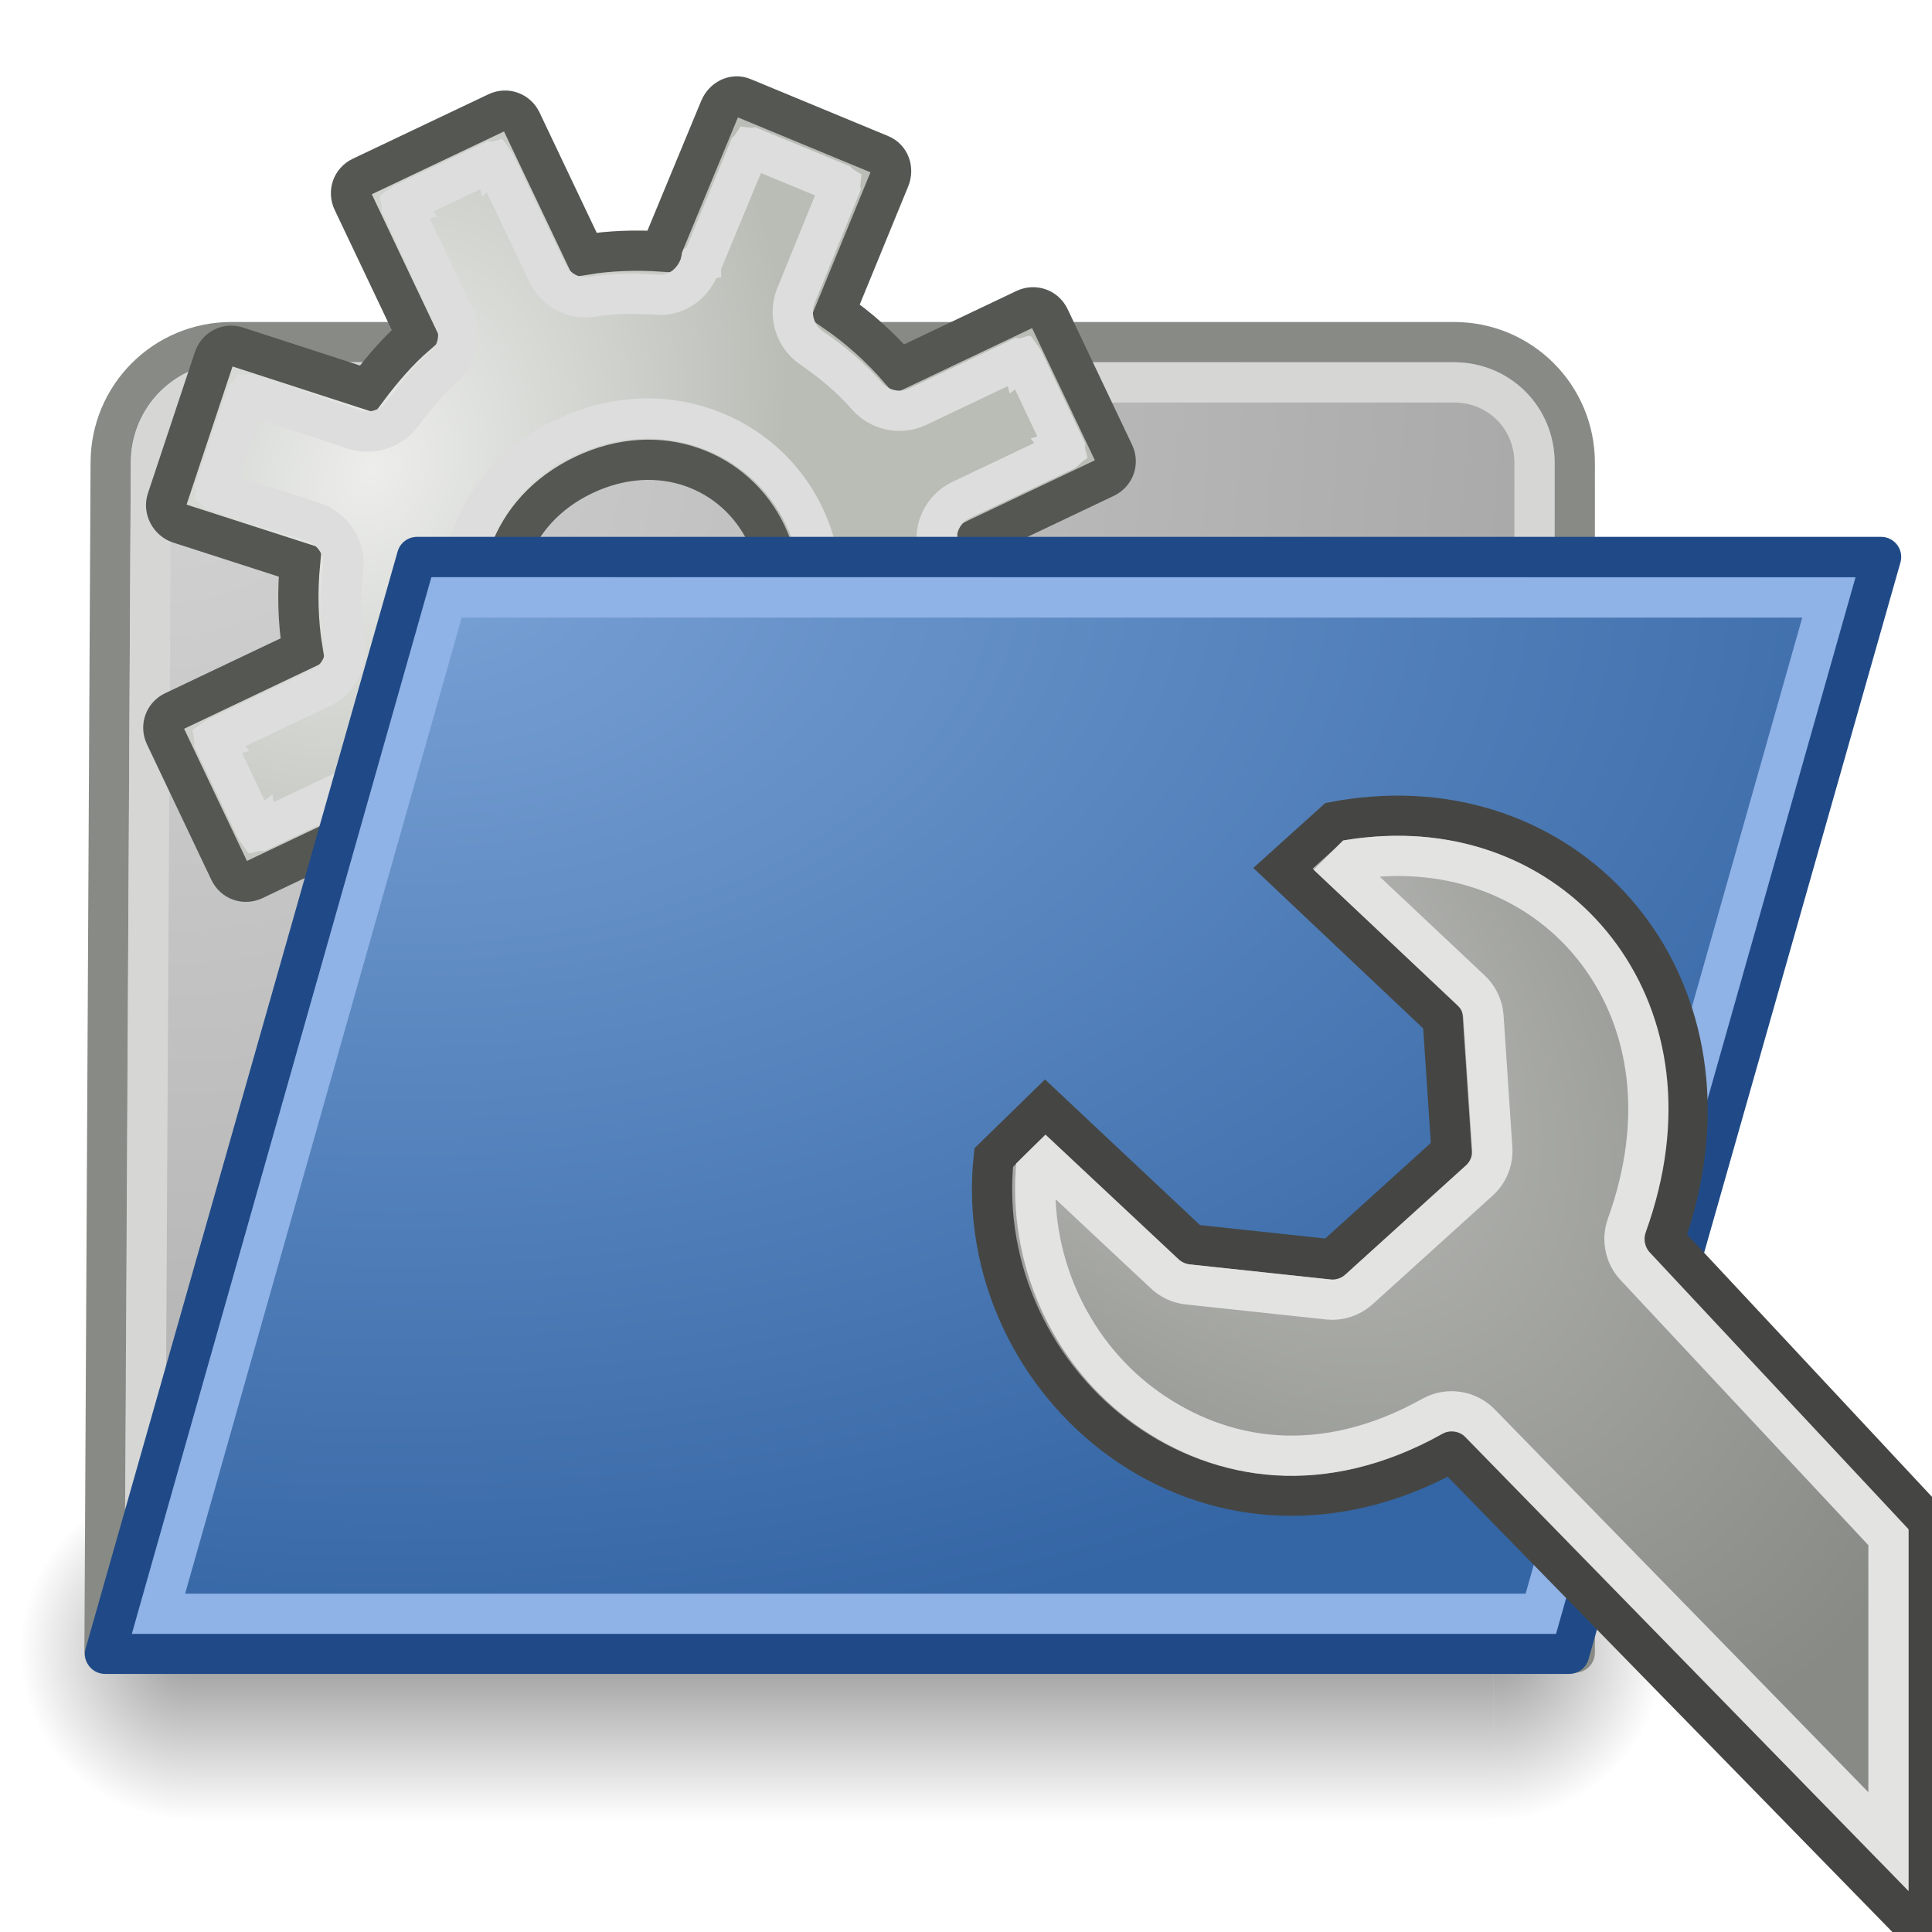
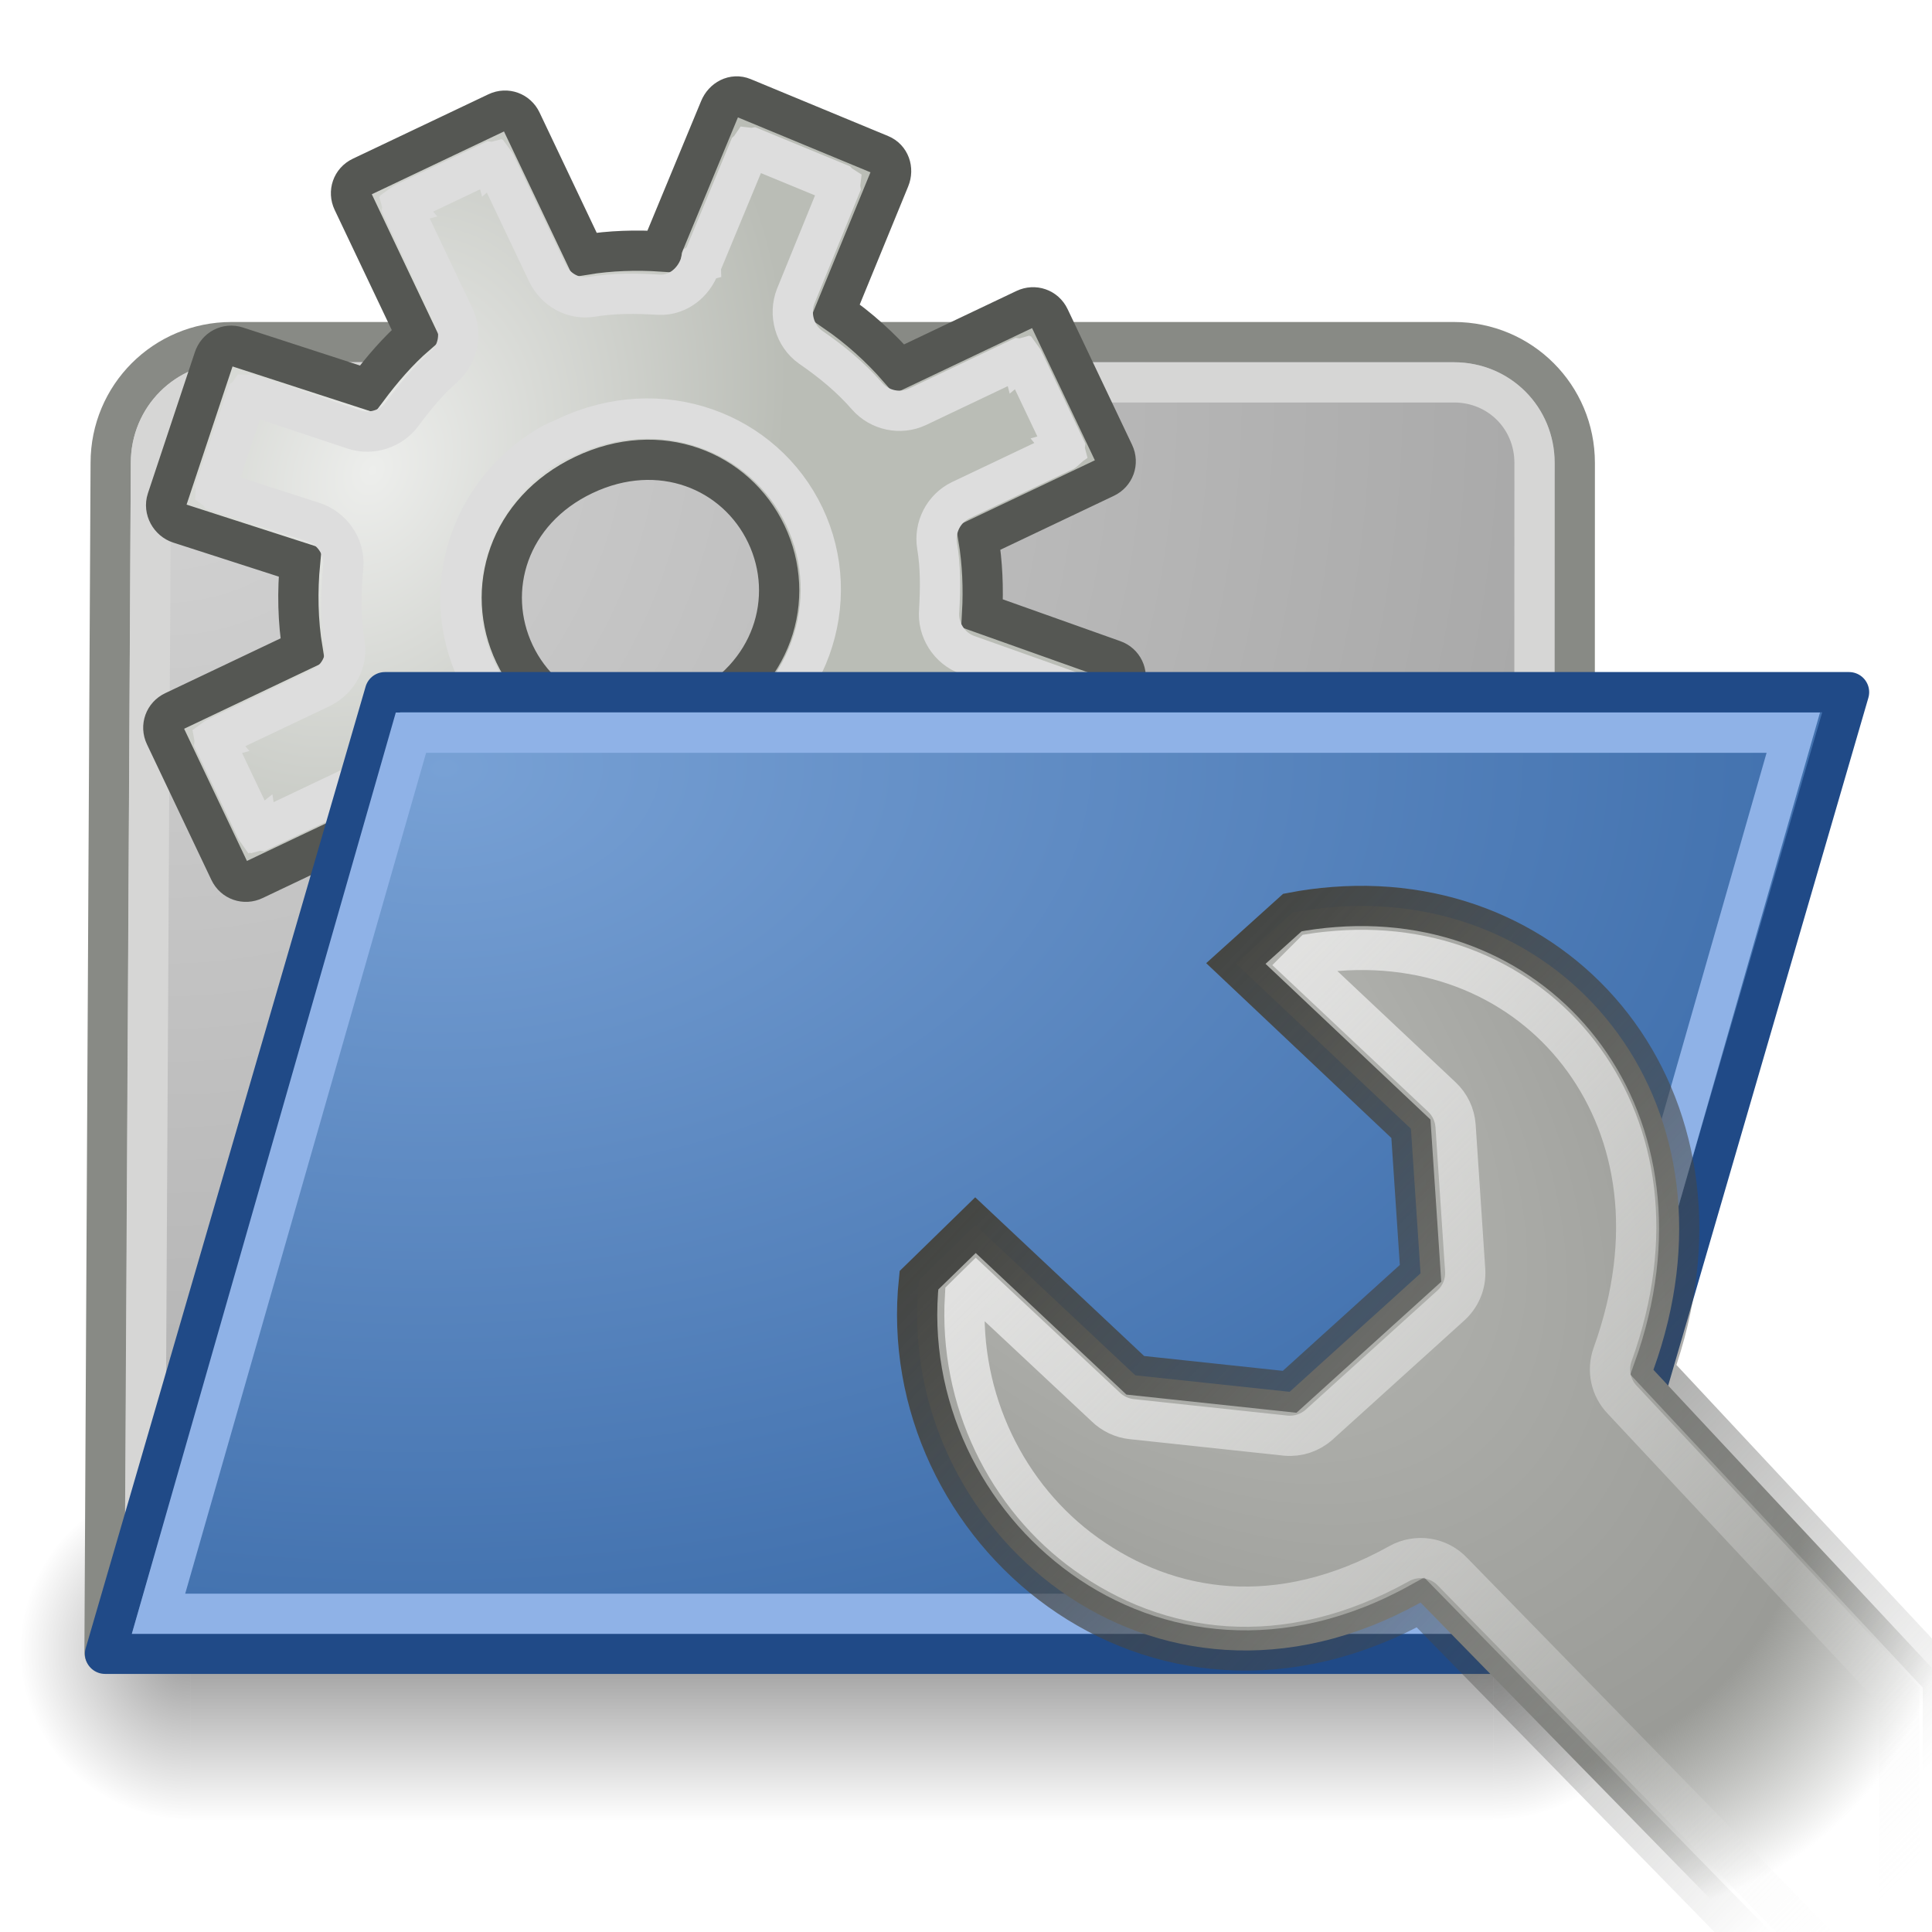
<svg xmlns="http://www.w3.org/2000/svg" xmlns:xlink="http://www.w3.org/1999/xlink" width="48px" height="48px" id="svg11300">
  <defs id="defs3">
+     <linearGradient id="linearGradient6174">
+       <stop style="stop-color:#454643;stop-opacity:1;" offset="0" id="stop6176" />
+       <stop style="stop-color:#454643;stop-opacity:0;" offset="1" id="stop6178" />
+     </linearGradient>
+     <linearGradient id="linearGradient4224">
+       <stop style="stop-color:#e3e3e2;stop-opacity:1;" offset="0" id="stop4226" />
+       <stop style="stop-color:#e3e3e2;stop-opacity:0;" offset="1" id="stop4228" />
+     </linearGradient>
    <linearGradient id="linearGradient6969">
      <stop style="stop-color:#78a1d5;stop-opacity:1;" offset="0" id="stop6971" />
      <stop style="stop-color:#3465a4;stop-opacity:1;" offset="1" id="stop6973" />
    </linearGradient>
    <linearGradient id="linearGradient5810">
      <stop style="stop-color:#d4d4d4;stop-opacity:1;" offset="0" id="stop5812" />
      <stop style="stop-color:#999999;stop-opacity:1;" offset="1" id="stop5814" />
    </linearGradient>
-     <linearGradient id="linearGradient4169">
-       <stop style="stop-color:#ffffff;stop-opacity:1;" offset="0" id="stop4171" />
-       <stop style="stop-color:#eeeeec;stop-opacity:1;" offset="1" id="stop4173" />
-     </linearGradient>
    <linearGradient id="linearGradient3818">
      <stop style="stop-color:#c4c5c2;stop-opacity:1;" offset="0" id="stop3820" />
-       <stop style="stop-color:#888a85;stop-opacity:1;" offset="1" id="stop3822" />
+       <stop id="stop5203" offset="0.227" style="stop-color:#b5b6b2;stop-opacity:1;" />
+       <stop id="stop5201" offset="0.835" style="stop-color:#9a9b97;stop-opacity:1;" />
+       <stop style="stop-color:#888a85;stop-opacity:0;" offset="1" id="stop3822" />
    </linearGradient>
-     <radialGradient xlink:href="#linearGradient3818" id="radialGradient3824" cx="31.129" cy="25.872" fx="31.129" fy="25.872" r="11.63" gradientTransform="matrix(1.494418,1.547743,-0.8638634,0.8341003,6.34317,-47.68888)" gradientUnits="userSpaceOnUse" />
-     <radialGradient r="14.75" fy="10.241" fx="56.704" cy="10.241" cx="56.704" gradientTransform="matrix(0.664143,0.4987188,-0.6514275,0.8675051,44.22244,-44.46694)" gradientUnits="userSpaceOnUse" id="radialGradient2387" xlink:href="#linearGradient8440" />
    <linearGradient id="linearGradient8440">
      <stop style="stop-color:#edeeec;stop-opacity:1;" offset="0" id="stop8442" />
      <stop style="stop-color:#babdb6;stop-opacity:1;" offset="1" id="stop8444" />
    </linearGradient>
-     <linearGradient id="linearGradient30743">
-       <stop id="stop30745" offset="0" style="stop-color:#000000;stop-opacity:1;" />
-       <stop id="stop30747" offset="1" style="stop-color:#000000;stop-opacity:0;" />
-     </linearGradient>
-     <radialGradient xlink:href="#linearGradient30743" id="radialGradient9570" gradientUnits="userSpaceOnUse" gradientTransform="matrix(1,0,0,0.6052632,0,2.368421)" cx="10.5" cy="6" fx="10.5" fy="6" r="9.5" />
-     <radialGradient xlink:href="#linearGradient8440" id="radialGradient3193" gradientUnits="userSpaceOnUse" gradientTransform="matrix(0.3810944,0.455232,-0.594625,0.4977864,-8.165538,-1.621285)" cx="56.704" cy="10.241" fx="56.704" fy="10.241" r="14.75" />
-     <radialGradient xlink:href="#linearGradient30743" id="radialGradient4188" gradientUnits="userSpaceOnUse" gradientTransform="matrix(1,0,0,0.6052632,0,2.368421)" cx="10.5" cy="6" fx="10.5" fy="6" r="9.5" />
-     <radialGradient xlink:href="#linearGradient8440" id="radialGradient2188" gradientUnits="userSpaceOnUse" gradientTransform="matrix(0.664143,0.4987188,-0.6514275,0.8675051,-6.592732,-24.79392)" cx="56.704" cy="10.241" fx="56.704" fy="10.241" r="14.75" />
-     <linearGradient id="linearGradient11995">
-       <stop style="stop-color:#f2f2f0;stop-opacity:1;" offset="0" id="stop11997" />
-       <stop style="stop-color:#eeeeec;stop-opacity:0;" offset="1" id="stop11999" />
-     </linearGradient>
-     <linearGradient id="linearGradient6159">
-       <stop style="stop-color:#aeaea6;stop-opacity:1;" offset="0" id="stop6161" />
-       <stop style="stop-color:#eeeeec;stop-opacity:1;" offset="1" id="stop6163" />
-     </linearGradient>
-     <radialGradient gradientUnits="userSpaceOnUse" gradientTransform="matrix(1.494418,1.547743,-0.8638634,0.8341003,6.34317,-47.68888)" r="11.63" fy="25.872" fx="31.129" cy="25.872" cx="31.129" id="radialGradient9035" xlink:href="#linearGradient3818" />
-     <linearGradient id="linearGradient5316">
-       <stop style="stop-color: rgb(239, 41, 41); stop-opacity: 0;" offset="0" id="stop5318" />
-       <stop style="stop-color: rgb(164, 0, 0); stop-opacity: 1;" offset="1" id="stop5320" />
-     </linearGradient>
-     <linearGradient id="linearGradient5308">
-       <stop style="stop-color: rgb(138, 226, 52); stop-opacity: 1;" offset="0" id="stop5310" />
-       <stop style="stop-color: rgb(138, 226, 52); stop-opacity: 0;" offset="1" id="stop5312" />
-     </linearGradient>
-     <linearGradient id="linearGradient5268">
-       <stop style="stop-color: rgb(204, 0, 0); stop-opacity: 1;" offset="0" id="stop5270" />
-       <stop style="stop-color: rgb(164, 0, 60); stop-opacity: 0;" offset="1" id="stop5272" />
-     </linearGradient>
-     <linearGradient id="linearGradient5252">
-       <stop style="stop-color: rgb(138, 226, 52); stop-opacity: 1;" offset="0" id="stop5254" />
-       <stop style="stop-color: rgb(138, 226, 52); stop-opacity: 0;" offset="1" id="stop5256" />
-     </linearGradient>
-     <linearGradient id="linearGradient5244">
-       <stop style="stop-color: rgb(138, 226, 52); stop-opacity: 1;" offset="0" id="stop5246" />
-       <stop style="stop-color: rgb(138, 226, 52); stop-opacity: 0;" offset="1" id="stop5248" />
-     </linearGradient>
-     <linearGradient id="linearGradient4743">
-       <stop style="stop-color: rgb(78, 154, 6); stop-opacity: 1;" offset="0" id="stop4745" />
-       <stop id="stop4751" offset="0.5" style="stop-color: rgb(115, 210, 22); stop-opacity: 1;" />
-       <stop style="stop-color: rgb(78, 154, 6); stop-opacity: 1;" offset="1" id="stop4747" />
-     </linearGradient>
-     <linearGradient xlink:href="#linearGradient5316" id="linearGradient15044" gradientUnits="userSpaceOnUse" gradientTransform="matrix(0.953602,2.11153e-2,-2.11153e-2,0.953602,63.9493,-1.59483)" x1="-36.786" y1="28" x2="-40.536" y2="46.214" />
-     <linearGradient xlink:href="#linearGradient5308" id="linearGradient15047" gradientUnits="userSpaceOnUse" gradientTransform="matrix(0.953602,2.11153e-2,-2.11153e-2,0.953602,63.9448,-1.87839)" x1="-46.429" y1="28.357" x2="-42.679" y2="46.393" />
-     <linearGradient xlink:href="#linearGradient5268" id="linearGradient15050" gradientUnits="userSpaceOnUse" gradientTransform="matrix(0.953602,2.11153e-2,-2.11153e-2,0.953602,63.9493,-1.59483)" x1="-28.393" y1="25.5" x2="-37.143" y2="43.714" />
-     <linearGradient xlink:href="#linearGradient5268" id="linearGradient15053" gradientUnits="userSpaceOnUse" gradientTransform="matrix(0.953602,2.11153e-2,-2.11153e-2,0.953602,63.9493,-1.59483)" x1="-55.893" y1="25.321" x2="-45.714" y2="44.786" />
-     <radialGradient xlink:href="#linearGradient5268" id="radialGradient15056" gradientUnits="userSpaceOnUse" gradientTransform="matrix(0.953602,2.11153e-2,-8.80252e-3,0.397533,55.0517,0.141148)" cx="-32.547" cy="20.011" fx="-32.547" fy="20.011" r="12.182" />
-     <linearGradient xlink:href="#linearGradient5268" id="linearGradient15059" gradientUnits="userSpaceOnUse" gradientTransform="matrix(0.953602,2.11153e-2,-2.11153e-2,0.953602,63.9493,-1.59483)" x1="-23.214" y1="13.536" x2="-28.929" y2="9.429" />
-     <linearGradient xlink:href="#linearGradient5268" id="linearGradient15062" gradientUnits="userSpaceOnUse" gradientTransform="matrix(0.953602,2.11153e-2,-2.11153e-2,0.953602,63.9493,-1.59483)" x1="-61.429" y1="14.607" x2="-53.393" y2="9.071" />
-     <linearGradient xlink:href="#linearGradient5268" id="linearGradient15065" gradientUnits="userSpaceOnUse" gradientTransform="matrix(0.953602,2.11153e-2,-2.11153e-2,0.953602,63.9493,-1.59483)" x1="-24.107" y1="22.643" x2="-31.071" y2="13.893" />
-     <linearGradient xlink:href="#linearGradient5252" id="linearGradient15068" gradientUnits="userSpaceOnUse" gradientTransform="matrix(0.953602,2.11153e-2,-2.11153e-2,0.953602,63.9448,-1.87839)" x1="-37.143" y1="27.107" x2="-36.547" y2="20.143" />
-     <linearGradient xlink:href="#linearGradient5244" id="linearGradient15071" gradientUnits="userSpaceOnUse" gradientTransform="matrix(0.953602,2.11153e-2,-2.11153e-2,0.953602,63.8732,-1.95327)" x1="-47.014" y1="28.042" x2="-47.014" y2="20.321" />
-     <linearGradient xlink:href="#linearGradient5268" id="linearGradient15074" gradientUnits="userSpaceOnUse" gradientTransform="matrix(0.953602,2.11153e-2,-2.11153e-2,0.953602,63.9493,-1.59483)" x1="-58.036" y1="23" x2="-50.536" y2="13.893" />
-     <linearGradient xlink:href="#linearGradient4743" id="linearGradient15077" gradientUnits="userSpaceOnUse" gradientTransform="matrix(1.16034,2.56928e-2,-2.56928e-2,1.16034,-3.33514,9.0572e-2)" x1="12.185" y1="8.478" x2="23.656" y2="8.288" />
-     <linearGradient xlink:href="#linearGradient5268" id="linearGradient15080" gradientUnits="userSpaceOnUse" gradientTransform="matrix(0.997557,2.20884e-2,-2.10785e-2,0.951947,1.1525,0.313109)" x1="23.81" y1="26.765" x2="24.701" y2="-15.758" />
    <linearGradient id="linearGradient51765">
      <stop style="stop-color:#000000;stop-opacity:1" offset="0" id="stop51767" />
      <stop style="stop-color:#000000;stop-opacity:0" offset="1" id="stop51769" />
    </linearGradient>
    <linearGradient id="linearGradient47870">
      <stop style="stop-color:#000000;stop-opacity:0" offset="0" id="stop47872" />
      <stop style="stop-color:#000000;stop-opacity:1" offset="0.5" id="stop47878" />
      <stop style="stop-color:#000000;stop-opacity:0" offset="1" id="stop47874" />
    </linearGradient>
-     <linearGradient id="linearGradient8990">
-       <stop id="stop8992" offset="0" style="stop-color:#c4c5c2;stop-opacity:1;" />
-       <stop id="stop8994" offset="1" style="stop-color:#888a85;stop-opacity:1;" />
-     </linearGradient>
    <linearGradient xlink:href="#linearGradient47870" id="linearGradient9129" gradientUnits="userSpaceOnUse" gradientTransform="matrix(0.982794,0,0,0.9842658,-9.980977,53.02979)" x1="32.085" y1="-14.402" x2="32.085" y2="-5.563" />
    <radialGradient xlink:href="#linearGradient51765" id="radialGradient9131" gradientUnits="userSpaceOnUse" gradientTransform="matrix(1.965588,-1.1207771e-6,6.6884721e-7,2.003937,-60.70285,67.64796)" cx="51.438" cy="-12.203" fx="51.438" fy="-12.203" r="2.172" />
    <radialGradient xlink:href="#linearGradient51765" id="radialGradient9133" gradientUnits="userSpaceOnUse" gradientTransform="matrix(-1.965588,-1.2731588e-7,-1.2941195e-7,2.003937,109.0189,67.64791)" cx="51.438" cy="-12.203" fx="51.438" fy="-12.203" r="2.172" />
-     <radialGradient xlink:href="#linearGradient6969" id="radialGradient9137" gradientUnits="userSpaceOnUse" gradientTransform="matrix(3.1627684e-2,1.204482,-1.898884,4.9861567e-2,23.90545,2.303776)" cx="9.797" cy="7.198" fx="9.797" fy="7.198" r="22.563" />
+     <radialGradient xlink:href="#linearGradient6969" id="radialGradient9137" gradientUnits="userSpaceOnUse" gradientTransform="matrix(3.1627684e-2,1.204482,-1.898884,4.9861567e-2,23.90545,2.303776)" cx="13.645" cy="6.999" fx="13.645" fy="6.999" r="22.563" />
    <radialGradient xlink:href="#linearGradient5810" id="radialGradient9141" gradientUnits="userSpaceOnUse" gradientTransform="matrix(0.191332,2.624776,-2.57278,0.1875417,24.87364,-0.6031611)" cx="3.319" cy="8.333" fx="3.319" fy="8.333" r="18.266" />
-     <radialGradient xlink:href="#linearGradient8440" id="radialGradient9145" gradientUnits="userSpaceOnUse" gradientTransform="matrix(0.5995759,0.2750639,-0.359289,0.7831675,-16.47146,-33.84629)" cx="56.704" cy="10.241" fx="56.704" fy="10.241" r="14.75" />
    <radialGradient xlink:href="#linearGradient8440" id="radialGradient9536" gradientUnits="userSpaceOnUse" gradientTransform="matrix(0.5995759,0.2750639,-0.359289,0.7831675,-16.47146,-33.84629)" cx="56.704" cy="10.241" fx="56.704" fy="10.241" r="14.75" />
+     <radialGradient xlink:href="#linearGradient3818" id="radialGradient3245" gradientUnits="userSpaceOnUse" gradientTransform="matrix(1.637277,1.69468,-0.9464447,0.9132867,0.2815183,-50.90127)" cx="31.129" cy="25.872" fx="31.129" fy="25.872" r="11.63" />
+     <linearGradient xlink:href="#linearGradient4224" id="linearGradient4230" x1="31.082" y1="23.411" x2="49.281" y2="41.536" gradientUnits="userSpaceOnUse" />
+     <linearGradient xlink:href="#linearGradient6174" id="linearGradient6180" x1="28.71" y1="24.045" x2="46.469" y2="40.982" gradientUnits="userSpaceOnUse" gradientTransform="matrix(1.095595,0,0,1.094936,-4.217227,0.3170634)" />
  </defs>
  <g id="layer1">
    <g id="g7423" transform="matrix(0.9960174,0,0,0.9710853,-3.141424,-0.944683)">
      <rect width="32.488" height="8.7" x="7.914" y="38.854" style="opacity:0.4;fill:url(#linearGradient9129);fill-opacity:1;fill-rule:evenodd;stroke:none;stroke-width:1.024;stroke-linecap:butt;stroke-linejoin:miter;stroke-miterlimit:4;stroke-dasharray:none;stroke-dashoffset:0;stroke-opacity:1" id="rect2402" />
      <path d="M 40.402,38.841 L 40.402,47.546 C 42.755,47.513 44.671,45.59 44.671,43.209 C 44.671,40.828 42.755,38.874 40.402,38.841 z" style="opacity:0.4;fill:url(#radialGradient9131);fill-opacity:1;fill-rule:evenodd;stroke:none;stroke-width:1.024;stroke-linecap:butt;stroke-linejoin:miter;stroke-miterlimit:4;stroke-dasharray:none;stroke-dashoffset:0;stroke-opacity:1" id="path2404" />
      <path d="M 7.914,38.841 L 7.914,47.546 C 5.561,47.513 3.645,45.59 3.645,43.209 C 3.645,40.828 5.561,38.874 7.914,38.841 z" style="opacity:0.4;fill:url(#radialGradient9133);fill-opacity:1;fill-rule:evenodd;stroke:none;stroke-width:1.024;stroke-linecap:butt;stroke-linejoin:miter;stroke-miterlimit:4;stroke-dasharray:none;stroke-dashoffset:0;stroke-opacity:1" id="path2406" />
    </g>
    <path style="fill:url(#radialGradient9141);fill-opacity:1;fill-rule:evenodd;stroke:#888a85;stroke-width:1;stroke-linecap:round;stroke-linejoin:round;stroke-miterlimit:4;stroke-dashoffset:0;stroke-opacity:1" d="M 5.75,8.5 L 36.125,8.5 C 37.787,8.5 39.125,9.838 39.125,11.5 C 39.116,21.353 39.137,31.207 39.124,41.06 C 39.139,41.095 14.771,41.036 2.597,41.058 L 2.75,11.5 C 2.75,9.838 4.088,8.5 5.75,8.5 z" id="rect5037" />
    <path style="fill:none;fill-opacity:1;fill-rule:evenodd;stroke:#d6d6d5;stroke-width:1;stroke-linecap:round;stroke-linejoin:round;stroke-miterlimit:4;stroke-dashoffset:0;stroke-opacity:1" id="path8507" d="M 5,10 C 3.881,10 3,10.881 3,12 L 2.844,40.562 C 8.914,40.554 17.408,40.556 24.688,40.562 C 28.494,40.566 31.903,40.562 34.375,40.562 C 35.611,40.563 36.626,40.564 37.312,40.562 C 37.34,40.562 37.349,40.563 37.375,40.562 C 37.386,31.045 37.366,21.522 37.375,12 C 37.375,10.881 36.494,10 35.375,10 L 5,10 z" transform="translate(0.75,-0.5)" />
    <g id="g9532" transform="translate(-4.596194,21.92031)">
      <path id="path2591" d="M 13.576,-17.525 C 13.343,-17.414 13.255,-17.147 13.362,-16.921 L 14.94,-13.6 C 14.478,-13.2 14.081,-12.734 13.722,-12.254 L 10.477,-13.308 C 10.24,-13.386 9.991,-13.255 9.911,-13.01 L 8.745,-9.505 C 8.664,-9.26 8.817,-8.992 9.055,-8.915 L 12.051,-7.949 C 11.983,-7.23 11.994,-6.496 12.114,-5.767 L 8.914,-4.246 C 8.688,-4.139 8.588,-3.876 8.699,-3.642 L 10.3,-0.273 C 10.411,-0.04 10.678,0.049 10.904,-0.059 L 14.08,-1.568 C 14.528,-1.057 15.046,-0.634 15.592,-0.251 L 14.438,3.218 C 14.355,3.463 14.476,3.716 14.712,3.795 L 18.193,4.973 C 18.429,5.053 18.676,4.919 18.759,4.675 L 19.923,1.289 C 20.629,1.337 21.347,1.321 22.058,1.189 L 23.591,4.414 C 23.698,4.639 23.961,4.739 24.194,4.628 L 27.563,3.027 C 27.797,2.916 27.885,2.649 27.778,2.423 L 26.222,-0.849 C 26.699,-1.28 27.095,-1.776 27.455,-2.291 L 30.71,-1.153 C 30.945,-1.071 31.226,-1.195 31.311,-1.439 L 32.537,-4.942 C 32.623,-5.186 32.498,-5.437 32.263,-5.52 L 28.997,-6.682 C 29.031,-7.299 29.006,-7.932 28.903,-8.555 L 32.055,-10.053 C 32.281,-10.16 32.381,-10.423 32.27,-10.656 L 30.669,-14.026 C 30.558,-14.259 30.291,-14.347 30.065,-14.24 L 26.937,-12.753 C 26.461,-13.3 25.929,-13.776 25.344,-14.179 L 26.697,-17.478 C 26.795,-17.716 26.702,-17.983 26.471,-18.078 L 23.055,-19.493 C 22.824,-19.588 22.575,-19.457 22.477,-19.218 L 21.062,-15.802 C 21.045,-15.761 21.041,-15.714 21.036,-15.672 C 20.407,-15.713 19.761,-15.694 19.127,-15.591 L 17.549,-18.912 C 17.442,-19.137 17.179,-19.237 16.945,-19.126 L 13.576,-17.525 z M 19.102,-10.121 C 20.982,-11.015 22.883,-10.233 23.637,-8.648 C 24.39,-7.063 23.796,-5.095 21.915,-4.201 C 20.035,-3.307 18.134,-4.089 17.38,-5.674 C 16.627,-7.259 17.221,-9.227 19.102,-10.121 z" style="fill:url(#radialGradient9536);fill-opacity:1;fill-rule:evenodd;stroke:#555753;stroke-width:1;stroke-linecap:butt;stroke-linejoin:miter;stroke-miterlimit:4;stroke-dasharray:none;stroke-dashoffset:0;stroke-opacity:1" />
      <path transform="matrix(0.7700597,-0.3660118,0.3660118,0.7700597,-33.54138,2.692535)" d="M 60.844,3.531 C 60.842,3.542 60.842,3.552 60.844,3.562 C 60.833,3.56 60.823,3.56 60.812,3.562 C 60.81,3.573 60.81,3.583 60.812,3.594 C 60.799,3.601 60.789,3.612 60.781,3.625 L 60.781,7.156 C 60.777,7.706 60.403,8.192 59.875,8.344 C 59.307,8.501 58.762,8.76 58.188,9.062 C 57.721,9.307 57.134,9.231 56.75,8.875 L 54.438,6.656 C 54.427,6.654 54.417,6.654 54.406,6.656 C 54.399,6.643 54.388,6.632 54.375,6.625 C 54.362,6.632 54.351,6.643 54.344,6.656 C 54.333,6.654 54.323,6.654 54.312,6.656 L 52.375,8.656 C 52.373,8.667 52.373,8.677 52.375,8.688 C 52.362,8.695 52.351,8.706 52.344,8.719 C 52.351,8.732 52.362,8.743 52.375,8.75 C 52.373,8.76 52.373,8.771 52.375,8.781 L 54.5,10.781 C 54.918,11.171 55.029,11.814 54.75,12.312 C 54.359,12.968 54.016,13.668 53.812,14.375 C 53.661,14.902 53.177,15.245 52.625,15.25 L 49.25,15.25 C 49.24,15.248 49.229,15.248 49.219,15.25 C 49.217,15.26 49.217,15.271 49.219,15.281 C 49.208,15.279 49.198,15.279 49.188,15.281 C 49.185,15.292 49.185,15.302 49.188,15.312 C 49.174,15.32 49.164,15.331 49.156,15.344 L 49.156,18.156 C 49.154,18.167 49.154,18.177 49.156,18.188 C 49.167,18.19 49.177,18.19 49.188,18.188 C 49.185,18.198 49.185,18.208 49.188,18.219 C 49.198,18.221 49.208,18.221 49.219,18.219 C 49.226,18.232 49.237,18.243 49.25,18.25 L 52.594,18.25 C 53.143,18.255 53.63,18.629 53.781,19.156 C 53.959,19.787 54.267,20.367 54.625,21 C 54.893,21.479 54.816,22.075 54.438,22.469 L 52,25.031 C 51.998,25.042 51.998,25.052 52,25.062 C 51.987,25.07 51.976,25.081 51.969,25.094 C 51.976,25.107 51.987,25.118 52,25.125 C 51.998,25.135 51.998,25.146 52,25.156 L 53.938,27.031 C 53.948,27.033 53.958,27.033 53.969,27.031 C 53.976,27.044 53.987,27.055 54,27.062 C 54.013,27.055 54.024,27.044 54.031,27.031 C 54.042,27.033 54.052,27.033 54.062,27.031 L 56.438,24.594 C 56.827,24.176 57.47,24.065 57.969,24.344 C 58.63,24.715 59.283,25.036 59.969,25.219 C 60.496,25.37 60.87,25.857 60.875,26.406 L 60.875,29.812 C 60.873,29.823 60.873,29.833 60.875,29.844 C 60.885,29.846 60.896,29.846 60.906,29.844 C 60.904,29.854 60.904,29.865 60.906,29.875 C 60.917,29.877 60.927,29.877 60.938,29.875 C 60.945,29.888 60.956,29.899 60.969,29.906 L 63.781,29.906 C 63.792,29.908 63.802,29.908 63.812,29.906 C 63.815,29.896 63.815,29.885 63.812,29.875 C 63.823,29.877 63.833,29.877 63.844,29.875 C 63.846,29.865 63.846,29.854 63.844,29.844 C 63.857,29.836 63.868,29.826 63.875,29.812 L 63.875,26.344 C 63.873,25.806 64.207,25.325 64.719,25.156 C 64.728,25.154 64.741,25.159 64.75,25.156 C 64.763,25.152 64.768,25.129 64.781,25.125 C 65.351,24.948 65.925,24.67 66.5,24.344 C 66.979,24.076 67.575,24.152 67.969,24.531 L 70.312,26.844 C 70.323,26.846 70.333,26.846 70.344,26.844 C 70.351,26.857 70.362,26.868 70.375,26.875 C 70.388,26.868 70.399,26.857 70.406,26.844 C 70.417,26.846 70.427,26.846 70.438,26.844 L 72.375,24.906 C 72.377,24.896 72.377,24.885 72.375,24.875 C 72.388,24.868 72.399,24.857 72.406,24.844 C 72.399,24.831 72.388,24.82 72.375,24.812 C 72.377,24.802 72.377,24.792 72.375,24.781 L 70.062,22.469 C 69.661,22.068 69.583,21.427 69.875,20.938 C 70.187,20.365 70.452,19.823 70.625,19.219 C 70.776,18.691 71.263,18.317 71.812,18.312 L 75.125,18.312 C 75.135,18.315 75.146,18.315 75.156,18.312 C 75.158,18.302 75.158,18.292 75.156,18.281 C 75.167,18.283 75.177,18.283 75.188,18.281 C 75.19,18.271 75.19,18.26 75.188,18.25 C 75.201,18.243 75.211,18.232 75.219,18.219 L 75.219,15.406 C 75.221,15.396 75.221,15.385 75.219,15.375 C 75.208,15.373 75.198,15.373 75.188,15.375 C 75.19,15.365 75.19,15.354 75.188,15.344 C 75.177,15.342 75.167,15.342 75.156,15.344 C 75.149,15.331 75.138,15.32 75.125,15.312 L 71.844,15.312 C 71.294,15.308 70.808,14.934 70.656,14.406 C 70.457,13.692 70.148,13.041 69.781,12.406 C 69.502,11.907 69.614,11.265 70.031,10.875 L 72.562,8.562 C 72.565,8.552 72.565,8.542 72.562,8.531 C 72.576,8.524 72.586,8.513 72.594,8.5 C 72.586,8.487 72.576,8.476 72.562,8.469 C 72.565,8.458 72.565,8.448 72.562,8.438 L 70.75,6.438 C 70.74,6.435 70.729,6.435 70.719,6.438 C 70.711,6.424 70.701,6.414 70.688,6.406 C 70.674,6.414 70.664,6.424 70.656,6.438 C 70.646,6.435 70.635,6.435 70.625,6.438 L 68.062,8.75 C 68.052,8.748 68.042,8.748 68.031,8.75 C 68.018,8.757 68.007,8.768 68,8.781 C 67.99,8.779 67.979,8.779 67.969,8.781 C 67.59,9.229 66.957,9.407 66.438,9.125 C 65.854,8.8 65.266,8.52 64.656,8.344 C 64.129,8.193 63.786,7.709 63.781,7.156 L 63.781,3.625 C 63.783,3.615 63.783,3.604 63.781,3.594 C 63.771,3.592 63.76,3.592 63.75,3.594 C 63.752,3.583 63.752,3.573 63.75,3.562 C 63.74,3.56 63.729,3.56 63.719,3.562 C 63.711,3.549 63.701,3.539 63.688,3.531 L 60.875,3.531 C 60.865,3.529 60.854,3.529 60.844,3.531 z M 61.656,11.719 C 61.841,11.701 62.028,11.719 62.219,11.719 C 65.277,11.719 67.5,14.06 67.5,16.781 C 67.5,19.502 65.277,21.844 62.219,21.844 C 59.16,21.844 56.938,19.502 56.938,16.781 C 56.937,14.23 58.891,11.987 61.656,11.719 z" id="path9530" style="fill:none;fill-opacity:1;fill-rule:evenodd;stroke:#dddddd;stroke-width:1.173;stroke-linecap:butt;stroke-linejoin:miter;stroke-miterlimit:4;stroke-dasharray:none;stroke-dashoffset:0;stroke-opacity:1" />
    </g>
-     <path style="fill:url(#radialGradient9137);fill-opacity:1;fill-rule:evenodd;stroke:#204a87;stroke-width:1;stroke-linecap:round;stroke-linejoin:round;stroke-miterlimit:4;stroke-dashoffset:0;stroke-opacity:1" d="M 10.36,13.838 L 46.735,13.838 L 38.985,41.088 L 2.61,41.088 L 10.36,13.838 z" id="rect5425" />
-     <path style="fill:none;fill-opacity:1;fill-rule:evenodd;stroke:#8fb2e7;stroke-width:1;stroke-linecap:round;stroke-linejoin:miter;stroke-miterlimit:4;stroke-dashoffset:0;stroke-opacity:1" id="path7360" d="M 10.344,15.344 L 3.188,40.594 L 37.531,40.594 L 44.688,15.344 L 10.344,15.344 z" transform="translate(0.75,-0.5)" />
-     <g id="g6737" transform="translate(-2.236958,0.9114265)">
-       <path style="opacity:1;color:#000000;fill:url(#radialGradient3824);fill-opacity:1;fill-rule:nonzero;stroke:#454643;stroke-width:1;stroke-linecap:butt;stroke-linejoin:miter;marker:none;marker-start:none;marker-mid:none;marker-end:none;stroke-miterlimit:4;stroke-dasharray:none;stroke-dashoffset:0;stroke-opacity:1;visibility:visible;display:inline;overflow:visible" d="M 36.331,19.38 C 36.019,19.404 35.715,19.443 35.394,19.505 L 34.112,20.661 L 38.081,24.411 L 38.3,27.692 L 35.331,30.38 L 31.831,30.005 L 28.206,26.599 C 28.206,26.599 26.925,27.849 26.925,27.849 C 26.334,33.49 32.237,38.536 38.3,35.161 L 50.144,47.286 L 50.144,36.911 L 43.581,29.88 C 45.708,23.972 41.733,18.96 36.331,19.38 z" id="path2140" />
-       <path d="M 36.406,20.375 C 36.213,20.39 36.034,20.408 35.844,20.438 L 35.594,20.688 L 38.781,23.688 C 38.964,23.859 39.076,24.093 39.094,24.344 L 39.312,27.625 C 39.331,27.935 39.203,28.235 38.969,28.438 L 36,31.125 C 35.795,31.308 35.524,31.399 35.25,31.375 L 31.75,31 C 31.526,30.976 31.317,30.877 31.156,30.719 L 28.219,27.969 C 28.093,28.092 28.069,28.121 27.969,28.219 C 27.83,30.559 28.919,32.775 30.719,34.062 C 32.593,35.403 35.086,35.799 37.812,34.281 C 38.213,34.055 38.717,34.132 39.031,34.469 L 49.156,44.844 L 49.156,37.281 L 42.875,30.562 C 42.611,30.289 42.527,29.889 42.656,29.531 C 43.622,26.848 43.204,24.507 42,22.844 C 40.796,21.181 38.783,20.19 36.406,20.375 z" id="path5766" style="opacity:1;color:#000000;fill:none;fill-opacity:1;fill-rule:nonzero;stroke:#e3e3e2;stroke-width:1;stroke-linecap:butt;stroke-linejoin:miter;marker:none;marker-start:none;marker-mid:none;marker-end:none;stroke-miterlimit:4;stroke-dasharray:none;stroke-dashoffset:0;stroke-opacity:1;visibility:visible;display:inline;overflow:visible" />
-     </g>
+     <path style="fill:url(#radialGradient9137);fill-opacity:1;fill-rule:evenodd;stroke:#204a87;stroke-width:1;stroke-linecap:round;stroke-linejoin:round;stroke-miterlimit:4;stroke-dashoffset:0;stroke-opacity:1" d="M 9.564,17.197 L 45.939,17.197 L 38.985,41.088 L 2.61,41.088 L 9.564,17.197 z " id="rect5425" />
+     <path transform="translate(0.75,-0.5)" style="fill:none;fill-opacity:1;fill-rule:evenodd;stroke:#8fb2e7;stroke-width:1;stroke-linecap:round;stroke-linejoin:miter;stroke-miterlimit:4;stroke-dashoffset:0;stroke-opacity:1" d="M 9.46,18.703 L 3.188,40.594 L 37.531,40.594 L 43.804,18.703 L 9.46,18.703 z " id="path7360" />
+     <path id="path2140" d="M 33.136,22.535 C 32.794,22.561 32.461,22.604 32.109,22.672 L 30.705,23.938 L 35.054,28.044 L 35.293,31.636 L 32.041,34.579 L 28.206,34.169 L 24.235,30.439 C 24.235,30.439 22.831,31.808 22.831,31.808 C 22.184,37.984 28.651,43.51 35.293,39.814 L 48.269,53.09 L 48.269,41.73 L 41.079,34.032 C 43.41,27.563 39.054,22.075 33.136,22.535 z " style="color:#000000;fill:url(#radialGradient3245);fill-opacity:1;fill-rule:nonzero;stroke:url(#linearGradient6180);stroke-width:1;stroke-linecap:butt;stroke-linejoin:miter;marker:none;marker-start:none;marker-mid:none;marker-end:none;stroke-miterlimit:4;stroke-dasharray:none;stroke-dashoffset:0;stroke-opacity:1;visibility:visible;display:inline;overflow:visible" />
+     <path style="color:#000000;fill:none;fill-opacity:1;fill-rule:nonzero;stroke:url(#linearGradient4230);stroke-width:0.913;stroke-linecap:butt;stroke-linejoin:miter;marker:none;marker-start:none;marker-mid:none;marker-end:none;stroke-miterlimit:4;stroke-dasharray:none;stroke-dashoffset:0;stroke-opacity:1;visibility:visible;display:inline;overflow:visible" id="path5766" d="M 36.406,20.375 C 36.213,20.39 36.034,20.408 35.844,20.438 L 35.594,20.688 L 38.781,23.688 C 38.964,23.859 39.076,24.093 39.094,24.344 L 39.312,27.625 C 39.331,27.935 39.203,28.235 38.969,28.438 L 36,31.125 C 35.795,31.308 35.524,31.399 35.25,31.375 L 31.75,31 C 31.526,30.976 31.317,30.877 31.156,30.719 L 28.219,27.969 C 28.093,28.092 28.069,28.121 27.969,28.219 C 27.83,30.559 28.919,32.775 30.719,34.062 C 32.593,35.403 35.086,35.799 37.812,34.281 C 38.213,34.055 38.717,34.132 39.031,34.469 L 49.156,44.844 L 49.156,37.281 L 42.875,30.562 C 42.611,30.289 42.527,29.889 42.656,29.531 C 43.622,26.848 43.204,24.507 42,22.844 C 40.796,21.181 38.783,20.19 36.406,20.375 z " transform="matrix(1.095595,0,0,1.094936,-6.668029,1.315017)" />
  </g>
</svg>
